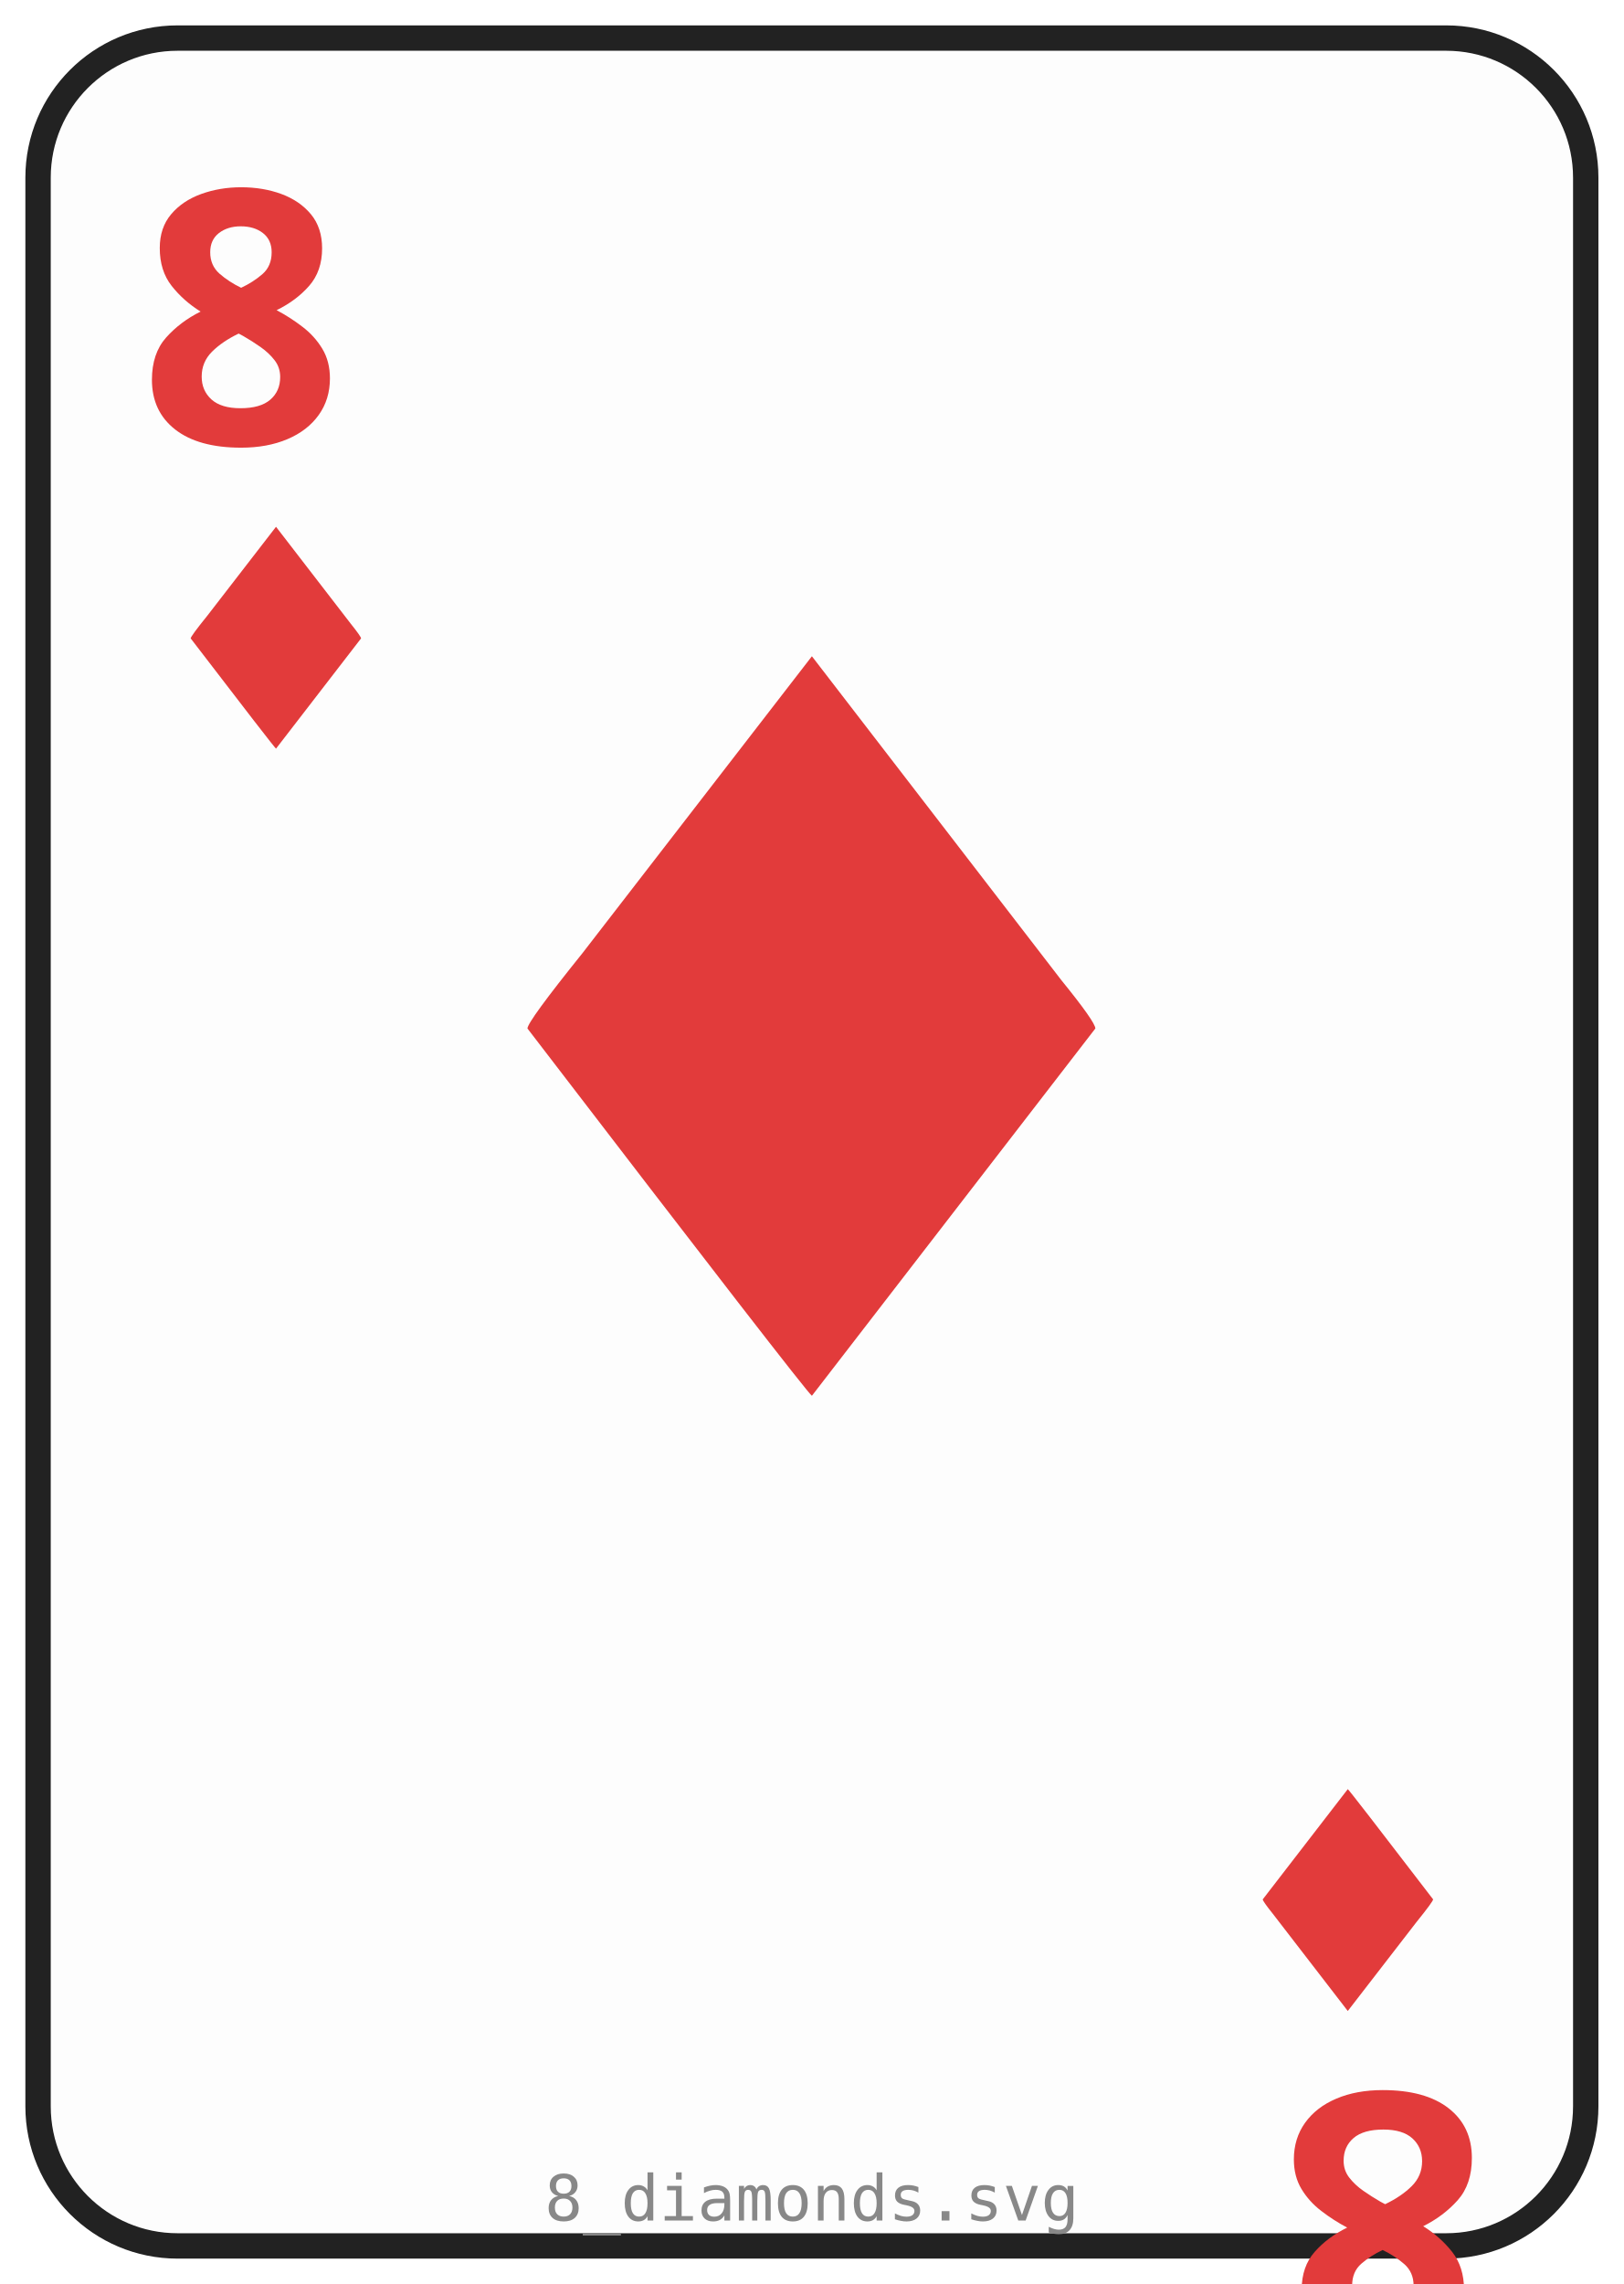
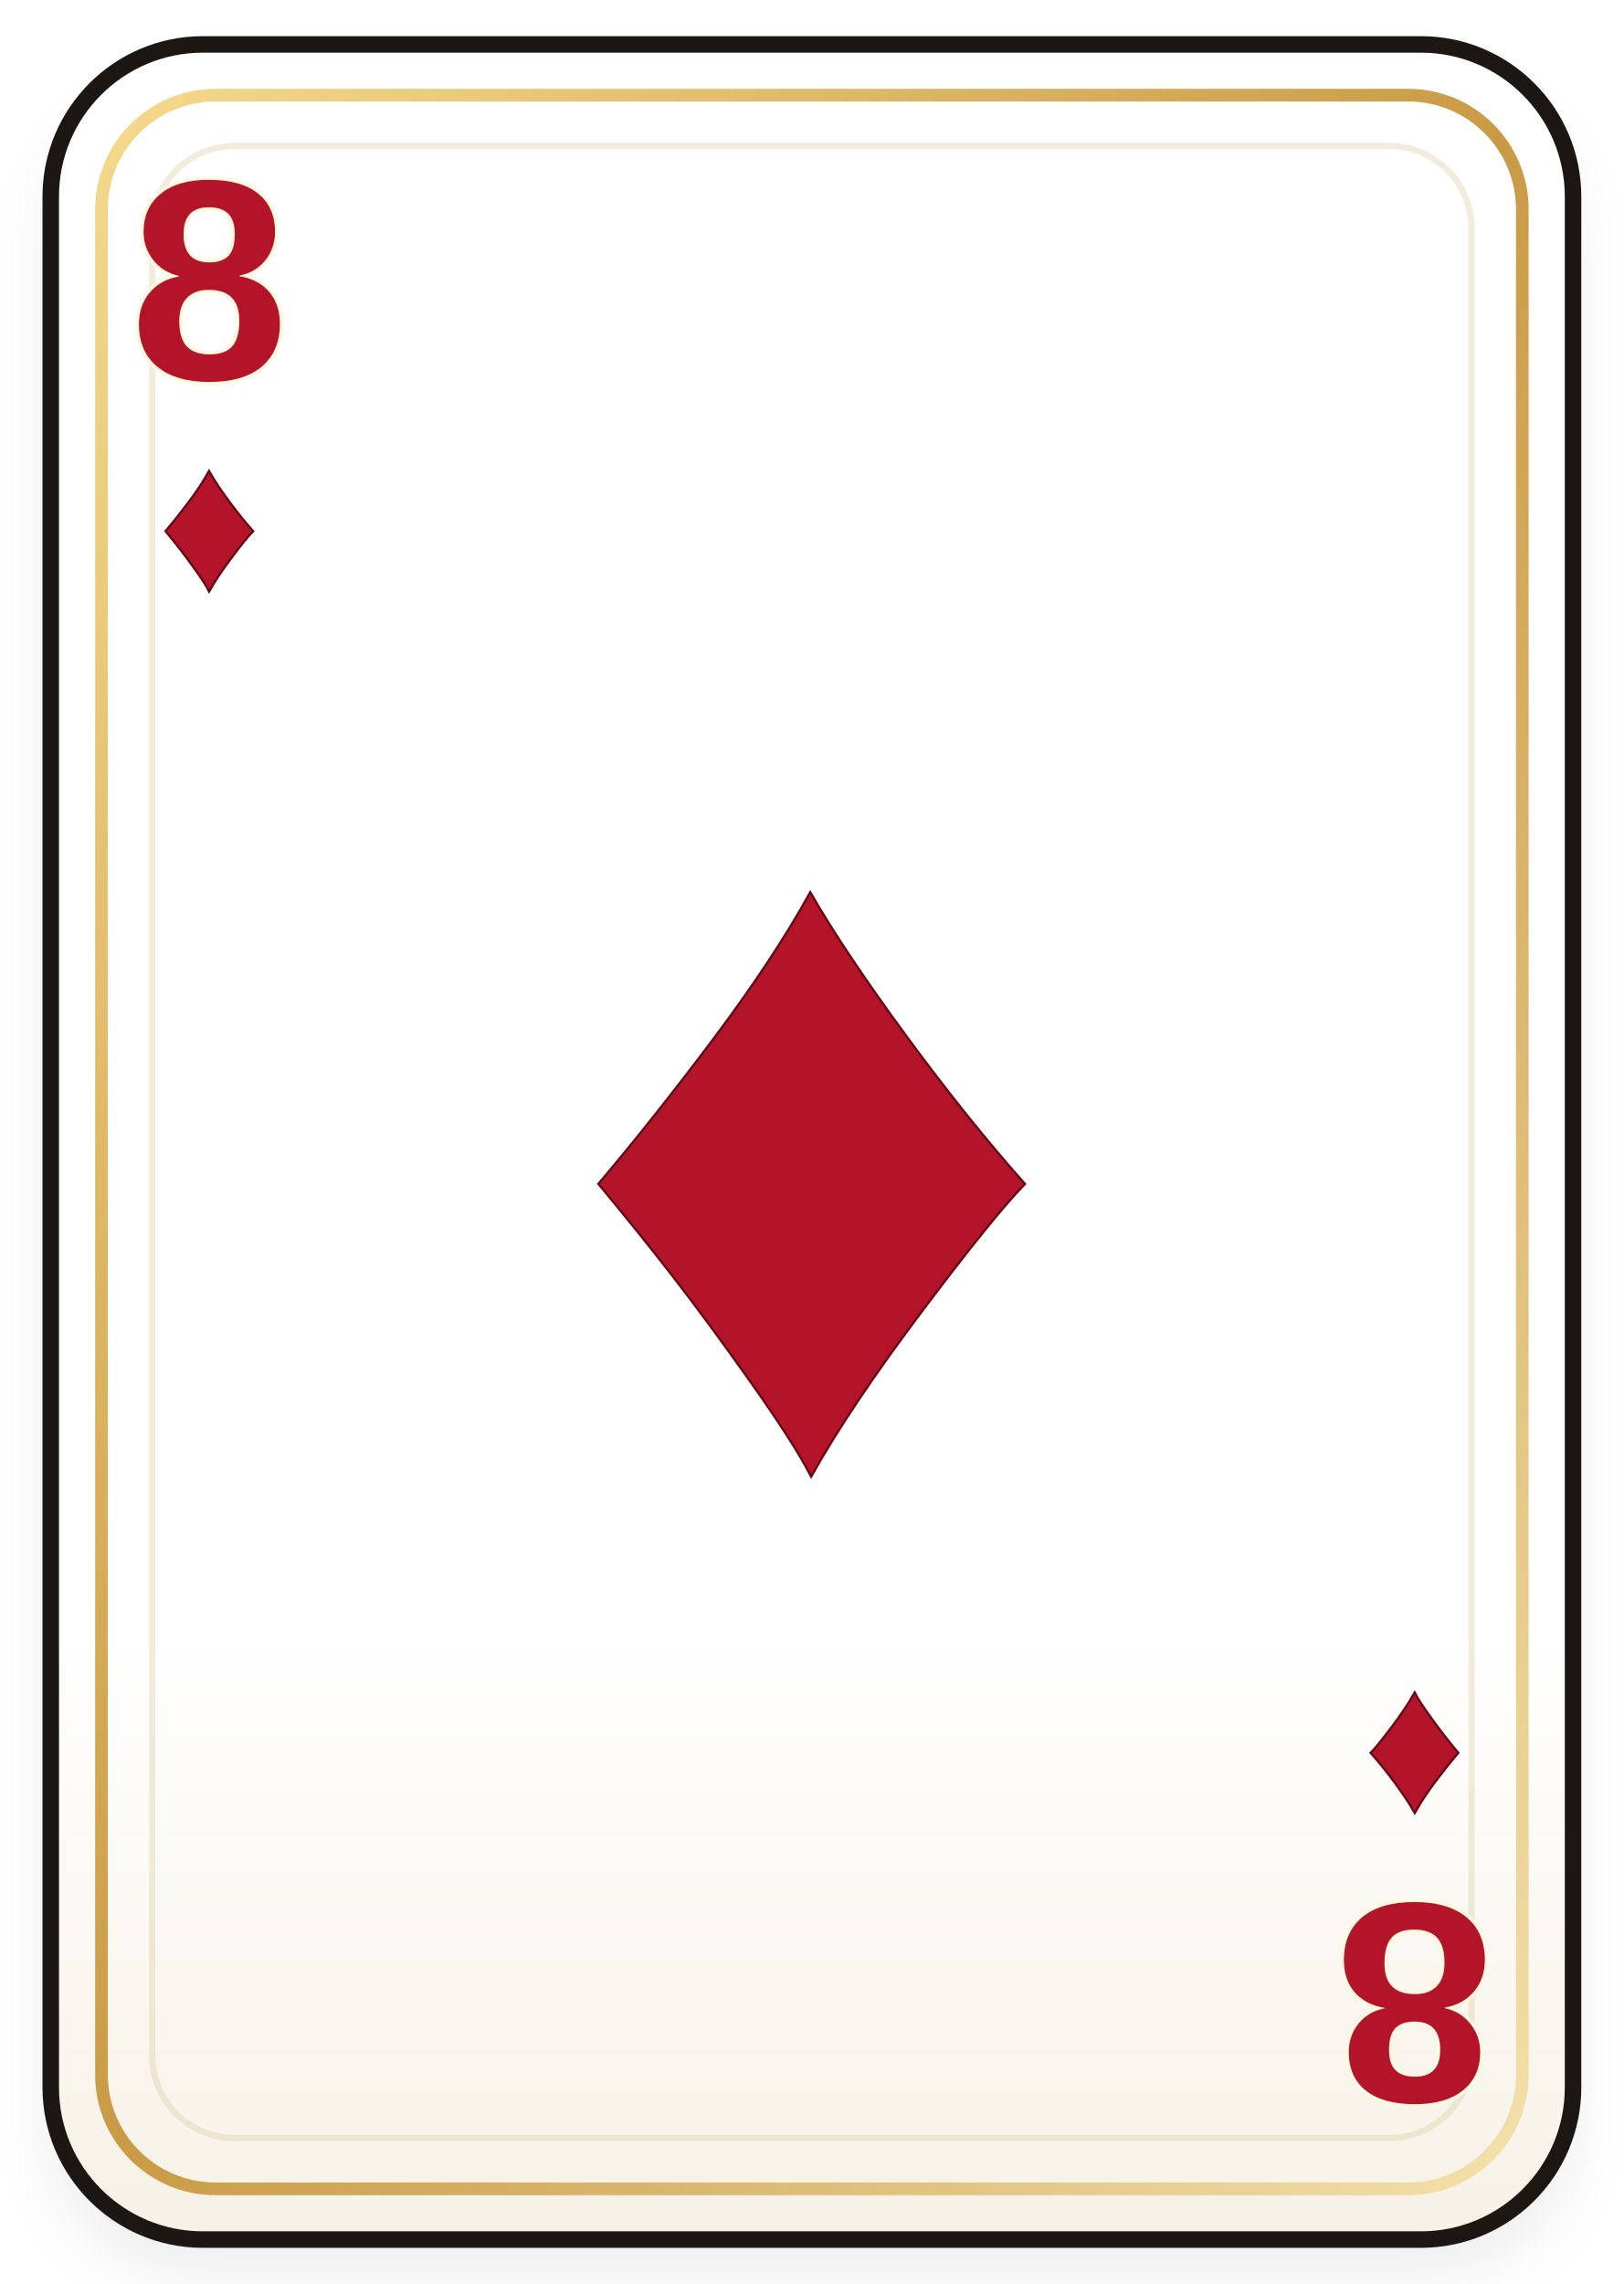
<svg xmlns="http://www.w3.org/2000/svg" viewBox="0 0 256 360" width="256" height="360">
-   <rect x="6" y="6" width="244" height="348" rx="22" ry="22" fill="#fdfdfd" stroke="#222" stroke-width="4" />
-   <g font-family="'Trebuchet MS', sans-serif" font-weight="700" fill="#e23b3b">
-     <text x="22" y="70" font-size="56" text-anchor="start">8</text>
-     <text x="22" y="118" font-size="48" text-anchor="start" font-family="serif">♦</text>
-     <g transform="translate(234 330) rotate(180)">
-       <text x="0" y="0" font-size="56">8</text>
-       <text x="0" y="48" font-size="48" font-family="serif">♦</text>
-     </g>
-     <text x="128" y="220" font-size="160" font-family="serif" text-anchor="middle">♦</text>
+   <defs>
+     <linearGradient id="card-8-diamonds-paper" x1="0" y1="0" x2="0" y2="1">
+       <stop offset="0" stop-color="#ffffff" />
+       <stop offset="0.72" stop-color="#ffffff" />
+       <stop offset="1" stop-color="#f6f1e6" />
+     </linearGradient>
+     <linearGradient id="card-8-diamonds-gold" x1="0" y1="0" x2="1" y2="1">
+       <stop offset="0" stop-color="#f5d98c" />
+       <stop offset="0.5" stop-color="#c99a45" />
+       <stop offset="1" stop-color="#f3e0aa" />
+     </linearGradient>
+     <filter id="card-8-diamonds-shadow" x="-12%" y="-12%" width="124%" height="124%">
+       <feDropShadow dx="0" dy="6" stdDeviation="4" flood-color="#000000" flood-opacity="0.24" />
+     </filter>
+   </defs>
+   <rect x="7" y="8" width="242" height="345" rx="24" fill="#15100c" opacity="0.26" filter="url(#card-8-diamonds-shadow)" />
+   <rect x="8" y="7" width="240" height="346" rx="24" fill="url(#card-8-diamonds-paper)" stroke="#1c1712" stroke-width="2.6" />
+   <rect x="16" y="15" width="224" height="330" rx="18" fill="none" stroke="url(#card-8-diamonds-gold)" stroke-width="2" />
+   <rect x="24" y="23" width="208" height="314" rx="13" fill="none" stroke="#d8c89e" stroke-opacity="0.34" stroke-width="1" />
+   <g>
+     <text transform="translate(128 188)" x="0" y="0" font-size="150" text-anchor="middle" dominant-baseline="middle" fill="#b4142a" stroke="#680814" stroke-width="0.7" paint-order="stroke fill" font-family="Georgia, 'Times New Roman', serif" font-weight="700">♦</text>
  </g>
-   <text x="128" y="350" font-size="10" text-anchor="middle" fill="#888" font-family="monospace">8_diamonds.svg</text>
+   <g>
+     <text transform="translate(33 47)" x="0" y="0" font-size="45" text-anchor="middle" dominant-baseline="middle" fill="#b4142a" stroke="#fff7df" stroke-width="1.1" paint-order="stroke fill" font-family="'Trebuchet MS', Arial, sans-serif" font-weight="900">8</text>
+     <text transform="translate(33 84)" x="0" y="0" font-size="30" text-anchor="middle" dominant-baseline="middle" fill="#b4142a" stroke="#680814" stroke-width="0.7" paint-order="stroke fill" font-family="Georgia, 'Times New Roman', serif" font-weight="700">♦</text>
+   </g>
+   <g transform="translate(256 360) rotate(180)">
+     <text transform="translate(33 47)" x="0" y="0" font-size="45" text-anchor="middle" dominant-baseline="middle" fill="#b4142a" stroke="#fff7df" stroke-width="1.1" paint-order="stroke fill" font-family="'Trebuchet MS', Arial, sans-serif" font-weight="900">8</text>
+     <text transform="translate(33 84)" x="0" y="0" font-size="30" text-anchor="middle" dominant-baseline="middle" fill="#b4142a" stroke="#680814" stroke-width="0.7" paint-order="stroke fill" font-family="Georgia, 'Times New Roman', serif" font-weight="700">♦</text>
+   </g>
</svg>
